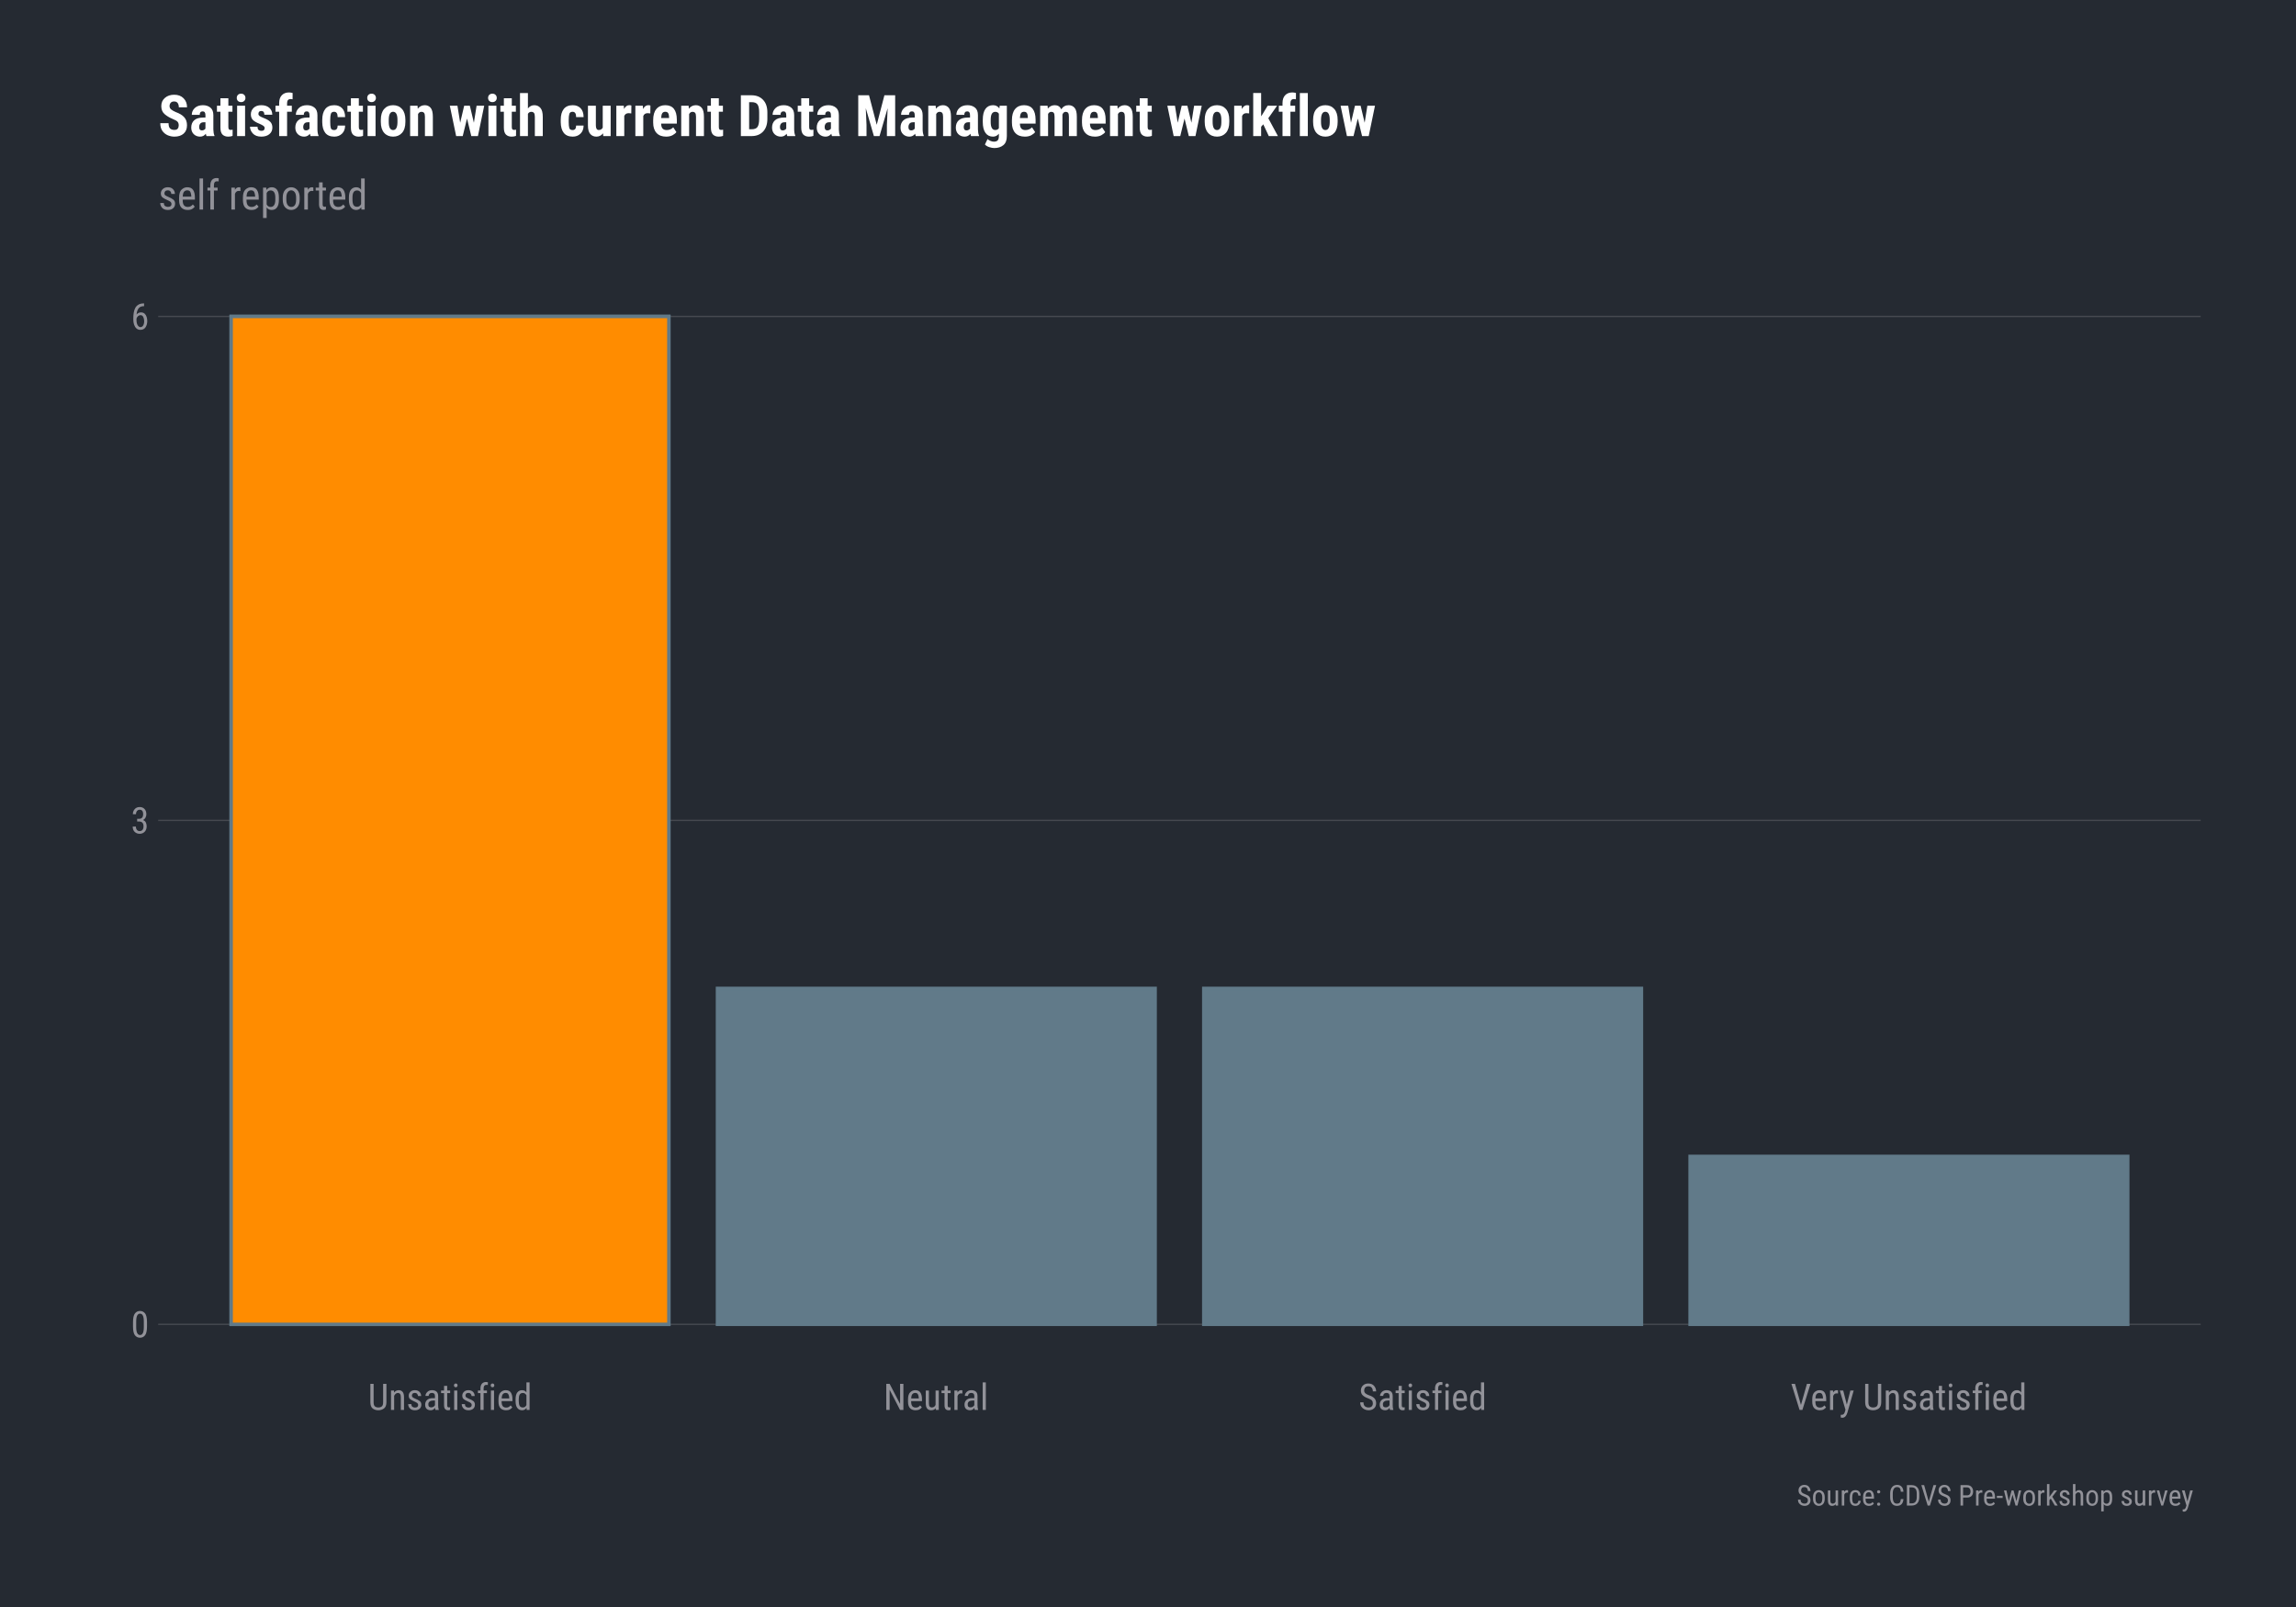
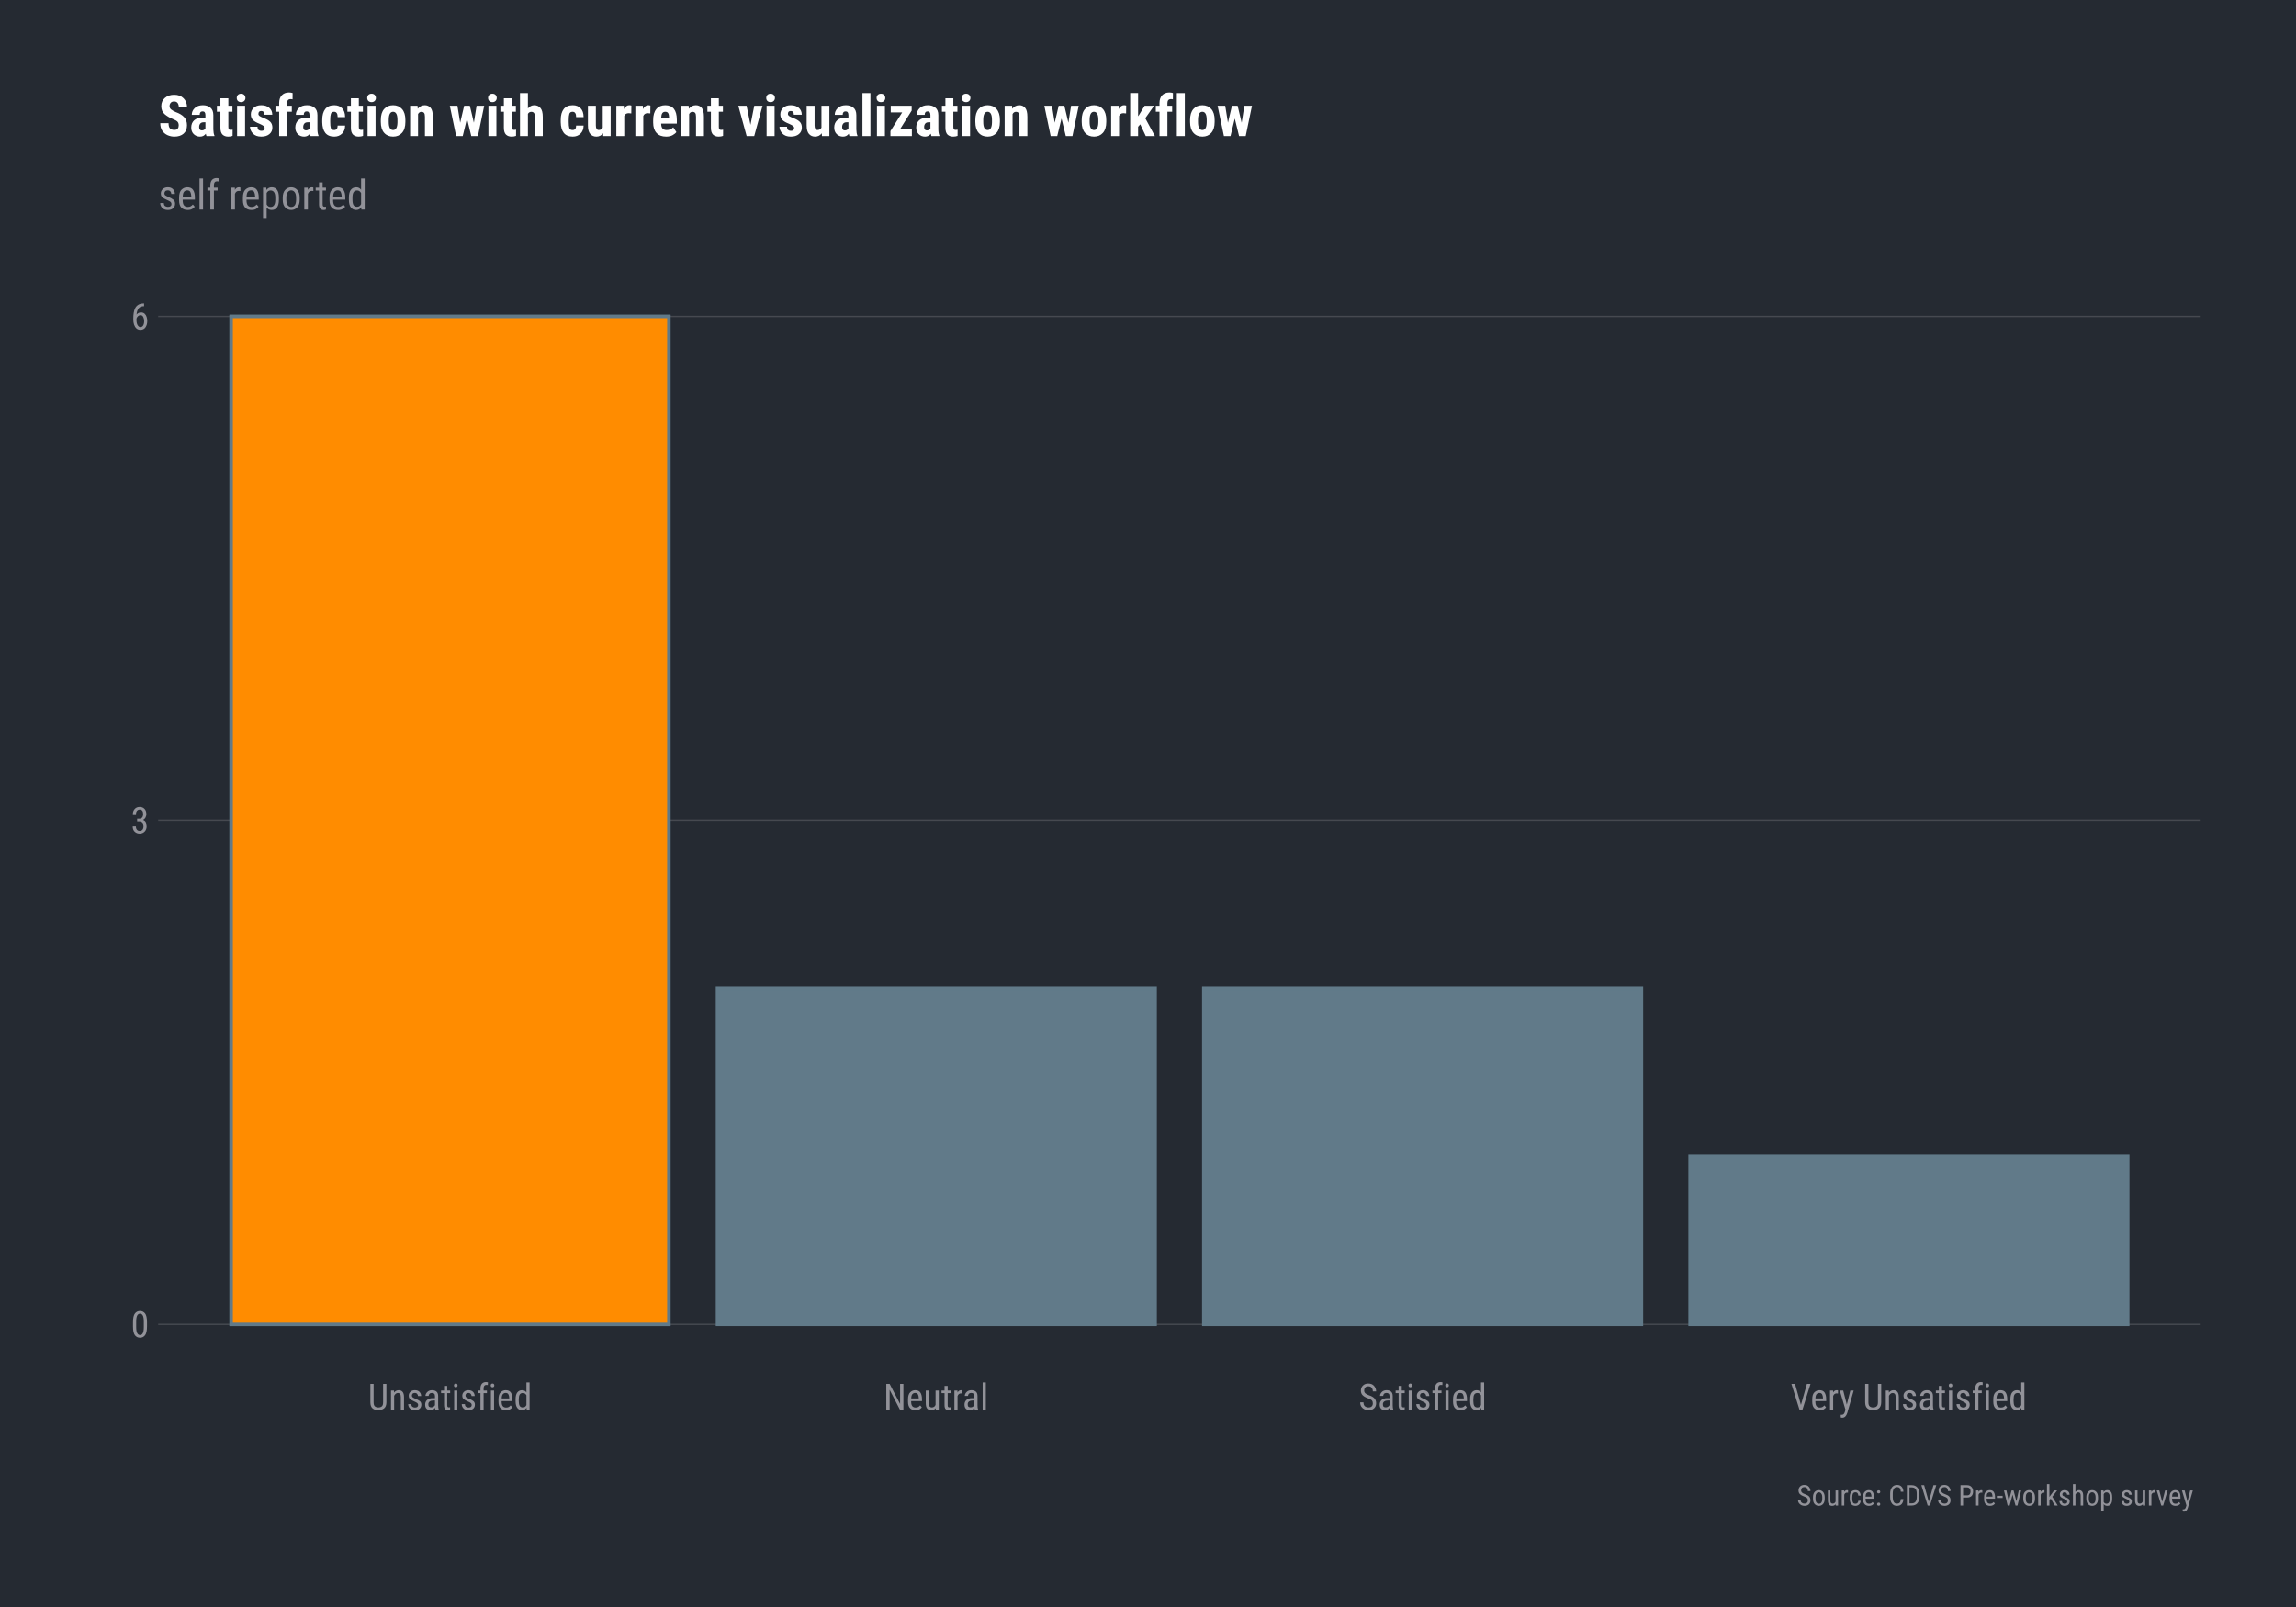
<svg xmlns="http://www.w3.org/2000/svg" viewBox="0 0 720.00 504.00">
  <defs>
    <style type="text/css">
    line, polyline, polygon, path, rect, circle {
      fill: none;
      stroke: #000000;
      stroke-linecap: round;
      stroke-linejoin: round;
      stroke-miterlimit: 10.00;
    }
  </style>
  </defs>
  <rect width="100%" height="100%" style="stroke: none; fill: #FFFFFF;" />
  <rect x="0" y="0.00" width="720.00" height="504.00" style="stroke-width: 1.12; stroke: #252A32; fill: #252A32;" />
  <defs>
    <clipPath id="cpNDkuNjF8NjkwLjExfDQzMS4xNXw4My40NQ==">
      <rect x="49.61" y="83.45" width="640.50" height="347.71" />
    </clipPath>
  </defs>
  <rect x="49.61" y="83.45" width="640.50" height="347.71" style="stroke-width: 1.12; stroke: #252A32; fill: #252A32;" clip-path="url(#cpNDkuNjF8NjkwLjExfDQzMS4xNXw4My40NQ==)" />
  <polyline points="49.61,415.35 690.11,415.35 " style="stroke-width: 0.43; stroke: #464950; stroke-linecap: butt;" clip-path="url(#cpNDkuNjF8NjkwLjExfDQzMS4xNXw4My40NQ==)" />
  <polyline points="49.61,257.30 690.11,257.30 " style="stroke-width: 0.43; stroke: #464950; stroke-linecap: butt;" clip-path="url(#cpNDkuNjF8NjkwLjExfDQzMS4xNXw4My40NQ==)" />
  <polyline points="49.61,99.25 690.11,99.25 " style="stroke-width: 0.43; stroke: #464950; stroke-linecap: butt;" clip-path="url(#cpNDkuNjF8NjkwLjExfDQzMS4xNXw4My40NQ==)" />
  <rect x="72.49" y="99.25" width="137.25" height="316.10" style="stroke-width: 1.07; stroke: #617A89; stroke-linecap: square; stroke-linejoin: miter; fill: #617A89;" clip-path="url(#cpNDkuNjF8NjkwLjExfDQzMS4xNXw4My40NQ==)" />
  <rect x="224.99" y="309.98" width="137.25" height="105.37" style="stroke-width: 1.07; stroke: #617A89; stroke-linecap: square; stroke-linejoin: miter; fill: #617A89;" clip-path="url(#cpNDkuNjF8NjkwLjExfDQzMS4xNXw4My40NQ==)" />
  <rect x="377.49" y="309.98" width="137.25" height="105.37" style="stroke-width: 1.07; stroke: #617A89; stroke-linecap: square; stroke-linejoin: miter; fill: #617A89;" clip-path="url(#cpNDkuNjF8NjkwLjExfDQzMS4xNXw4My40NQ==)" />
  <rect x="529.99" y="362.67" width="137.25" height="52.68" style="stroke-width: 1.07; stroke: #617A89; stroke-linecap: square; stroke-linejoin: miter; fill: #617A89;" clip-path="url(#cpNDkuNjF8NjkwLjExfDQzMS4xNXw4My40NQ==)" />
  <rect x="72.49" y="99.25" width="137.25" height="316.10" style="stroke-width: 1.07; stroke: #617A89; stroke-linecap: square; stroke-linejoin: miter; fill: #FF8C00;" clip-path="url(#cpNDkuNjF8NjkwLjExfDQzMS4xNXw4My40NQ==)" />
  <defs>
    <clipPath id="cpMC4wMHw3MjAuMDB8NTA0LjAwfDAuMDA=">
      <rect x="0.00" y="0.00" width="720.00" height="504.00" />
    </clipPath>
  </defs>
  <g clip-path="url(#cpMC4wMHw3MjAuMDB8NTA0LjAwfDAuMDA=)">
    <text x="41.07" y="419.44" style="font-size: 11.50px; fill: #929299; font-family: Roboto Condensed;" textLength="5.68px" lengthAdjust="spacingAndGlyphs">0</text>
  </g>
  <g clip-path="url(#cpMC4wMHw3MjAuMDB8NTA0LjAwfDAuMDA=)">
    <text x="41.07" y="261.39" style="font-size: 11.50px; fill: #929299; font-family: Roboto Condensed;" textLength="5.68px" lengthAdjust="spacingAndGlyphs">3</text>
  </g>
  <g clip-path="url(#cpMC4wMHw3MjAuMDB8NTA0LjAwfDAuMDA=)">
    <text x="41.07" y="103.34" style="font-size: 11.50px; fill: #929299; font-family: Roboto Condensed;" textLength="5.68px" lengthAdjust="spacingAndGlyphs">6</text>
  </g>
  <g clip-path="url(#cpMC4wMHw3MjAuMDB8NTA0LjAwfDAuMDA=)">
    <text x="115.41" y="442.19" style="font-size: 11.50px; fill: #929299; font-family: Roboto Condensed;" textLength="51.40px" lengthAdjust="spacingAndGlyphs">Unsatisfied</text>
  </g>
  <g clip-path="url(#cpMC4wMHw3MjAuMDB8NTA0LjAwfDAuMDA=)">
    <text x="277.06" y="442.19" style="font-size: 11.50px; fill: #929299; font-family: Roboto Condensed;" textLength="33.10px" lengthAdjust="spacingAndGlyphs">Neutral</text>
  </g>
  <g clip-path="url(#cpMC4wMHw3MjAuMDB8NTA0LjAwfDAuMDA=)">
    <text x="426.06" y="442.19" style="font-size: 11.50px; fill: #929299; font-family: Roboto Condensed;" textLength="40.10px" lengthAdjust="spacingAndGlyphs">Satisfied</text>
  </g>
  <g clip-path="url(#cpMC4wMHw3MjAuMDB8NTA0LjAwfDAuMDA=)">
    <text x="561.54" y="442.19" style="font-size: 11.50px; fill: #929299; font-family: Roboto Condensed;" textLength="74.15px" lengthAdjust="spacingAndGlyphs">Very Unsatisfied</text>
  </g>
  <g clip-path="url(#cpMC4wMHw3MjAuMDB8NTA0LjAwfDAuMDA=)">
    <text x="49.61" y="65.73" style="font-size: 13.00px; fill: #929299; font-family: Roboto Condensed;" textLength="65.39px" lengthAdjust="spacingAndGlyphs">self reported</text>
  </g>
  <g clip-path="url(#cpMC4wMHw3MjAuMDB8NTA0LjAwfDAuMDA=)">
-     <text x="49.61" y="42.68" style="font-size: 18.00px; font-weight: bold; fill: #FFFFFF; font-family: Roboto Condensed;" textLength="381.91px" lengthAdjust="spacingAndGlyphs">Satisfaction with current Data Management workflow</text>
+     <text x="49.61" y="42.68" style="font-size: 18.00px; font-weight: bold; fill: #FFFFFF; font-family: Roboto Condensed;" textLength="343.34px" lengthAdjust="spacingAndGlyphs">Satisfaction with current visualization workflow</text>
  </g>
  <g clip-path="url(#cpMC4wMHw3MjAuMDB8NTA0LjAwfDAuMDA=)">
    <text x="563.45" y="472.19" style="font-size: 9.00px; fill: #929299; font-family: Roboto Condensed;" textLength="126.66px" lengthAdjust="spacingAndGlyphs">Source:  CDVS Pre-workshop survey</text>
  </g>
</svg>
